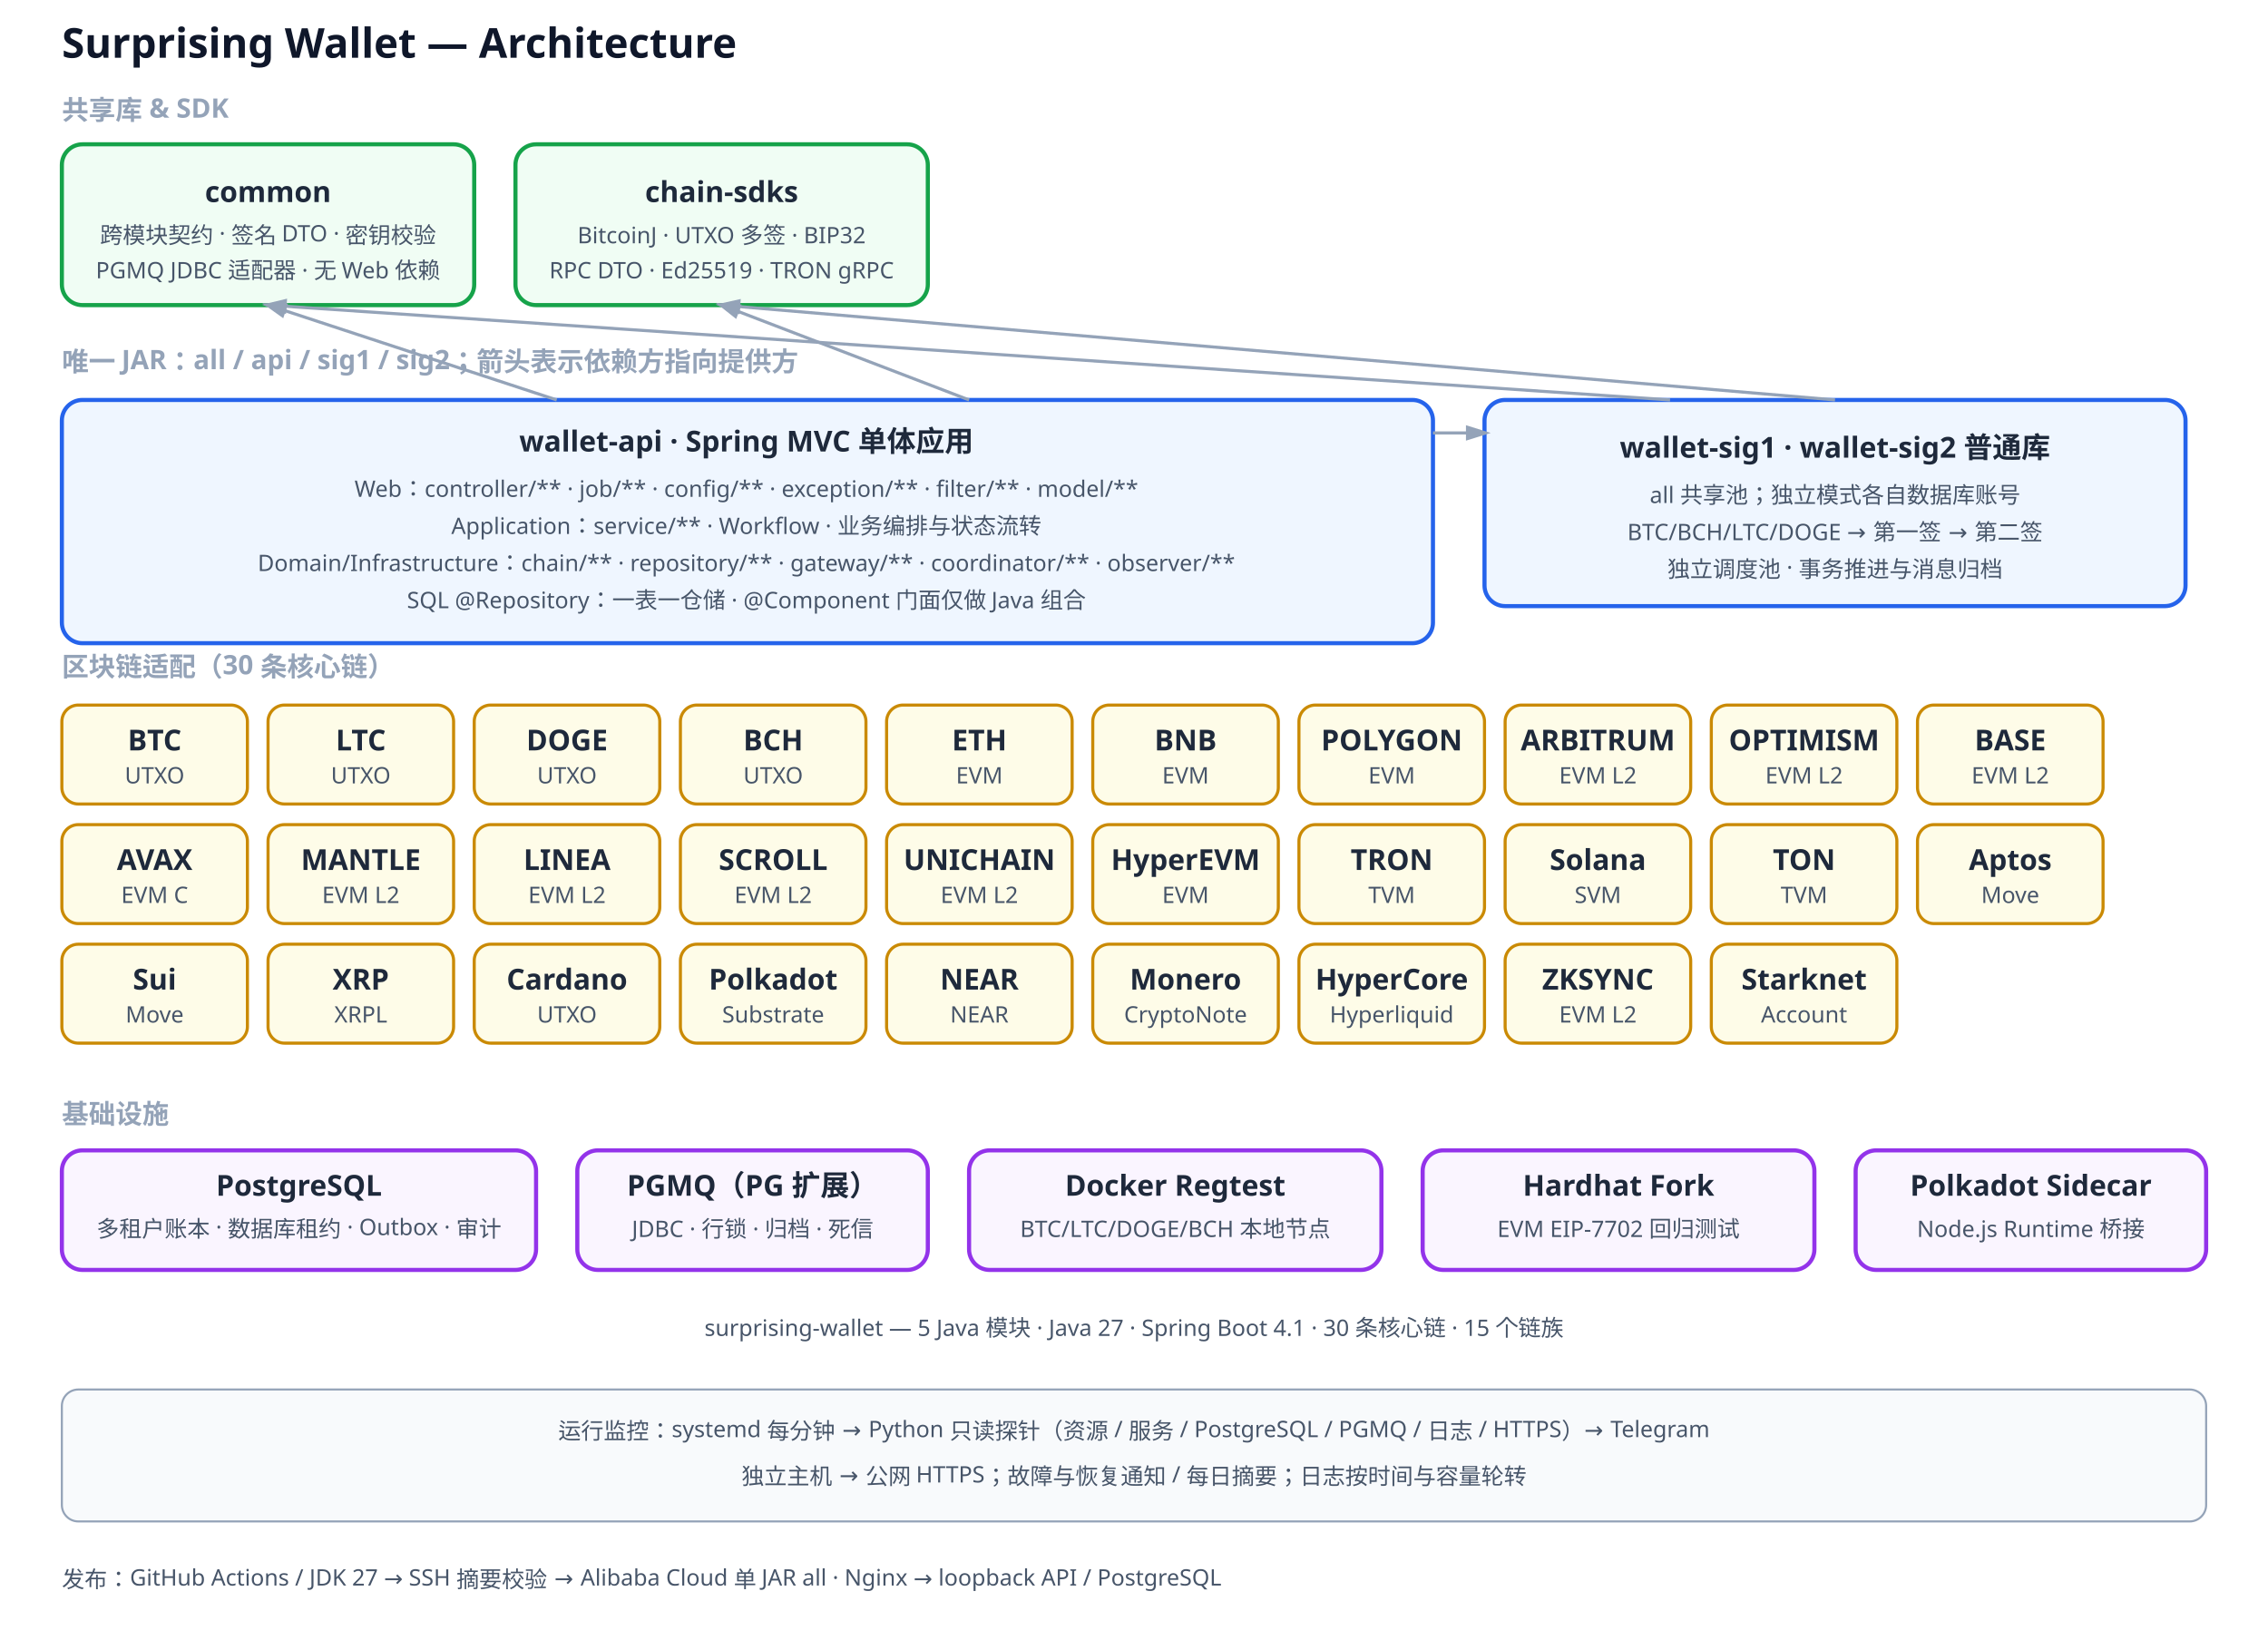
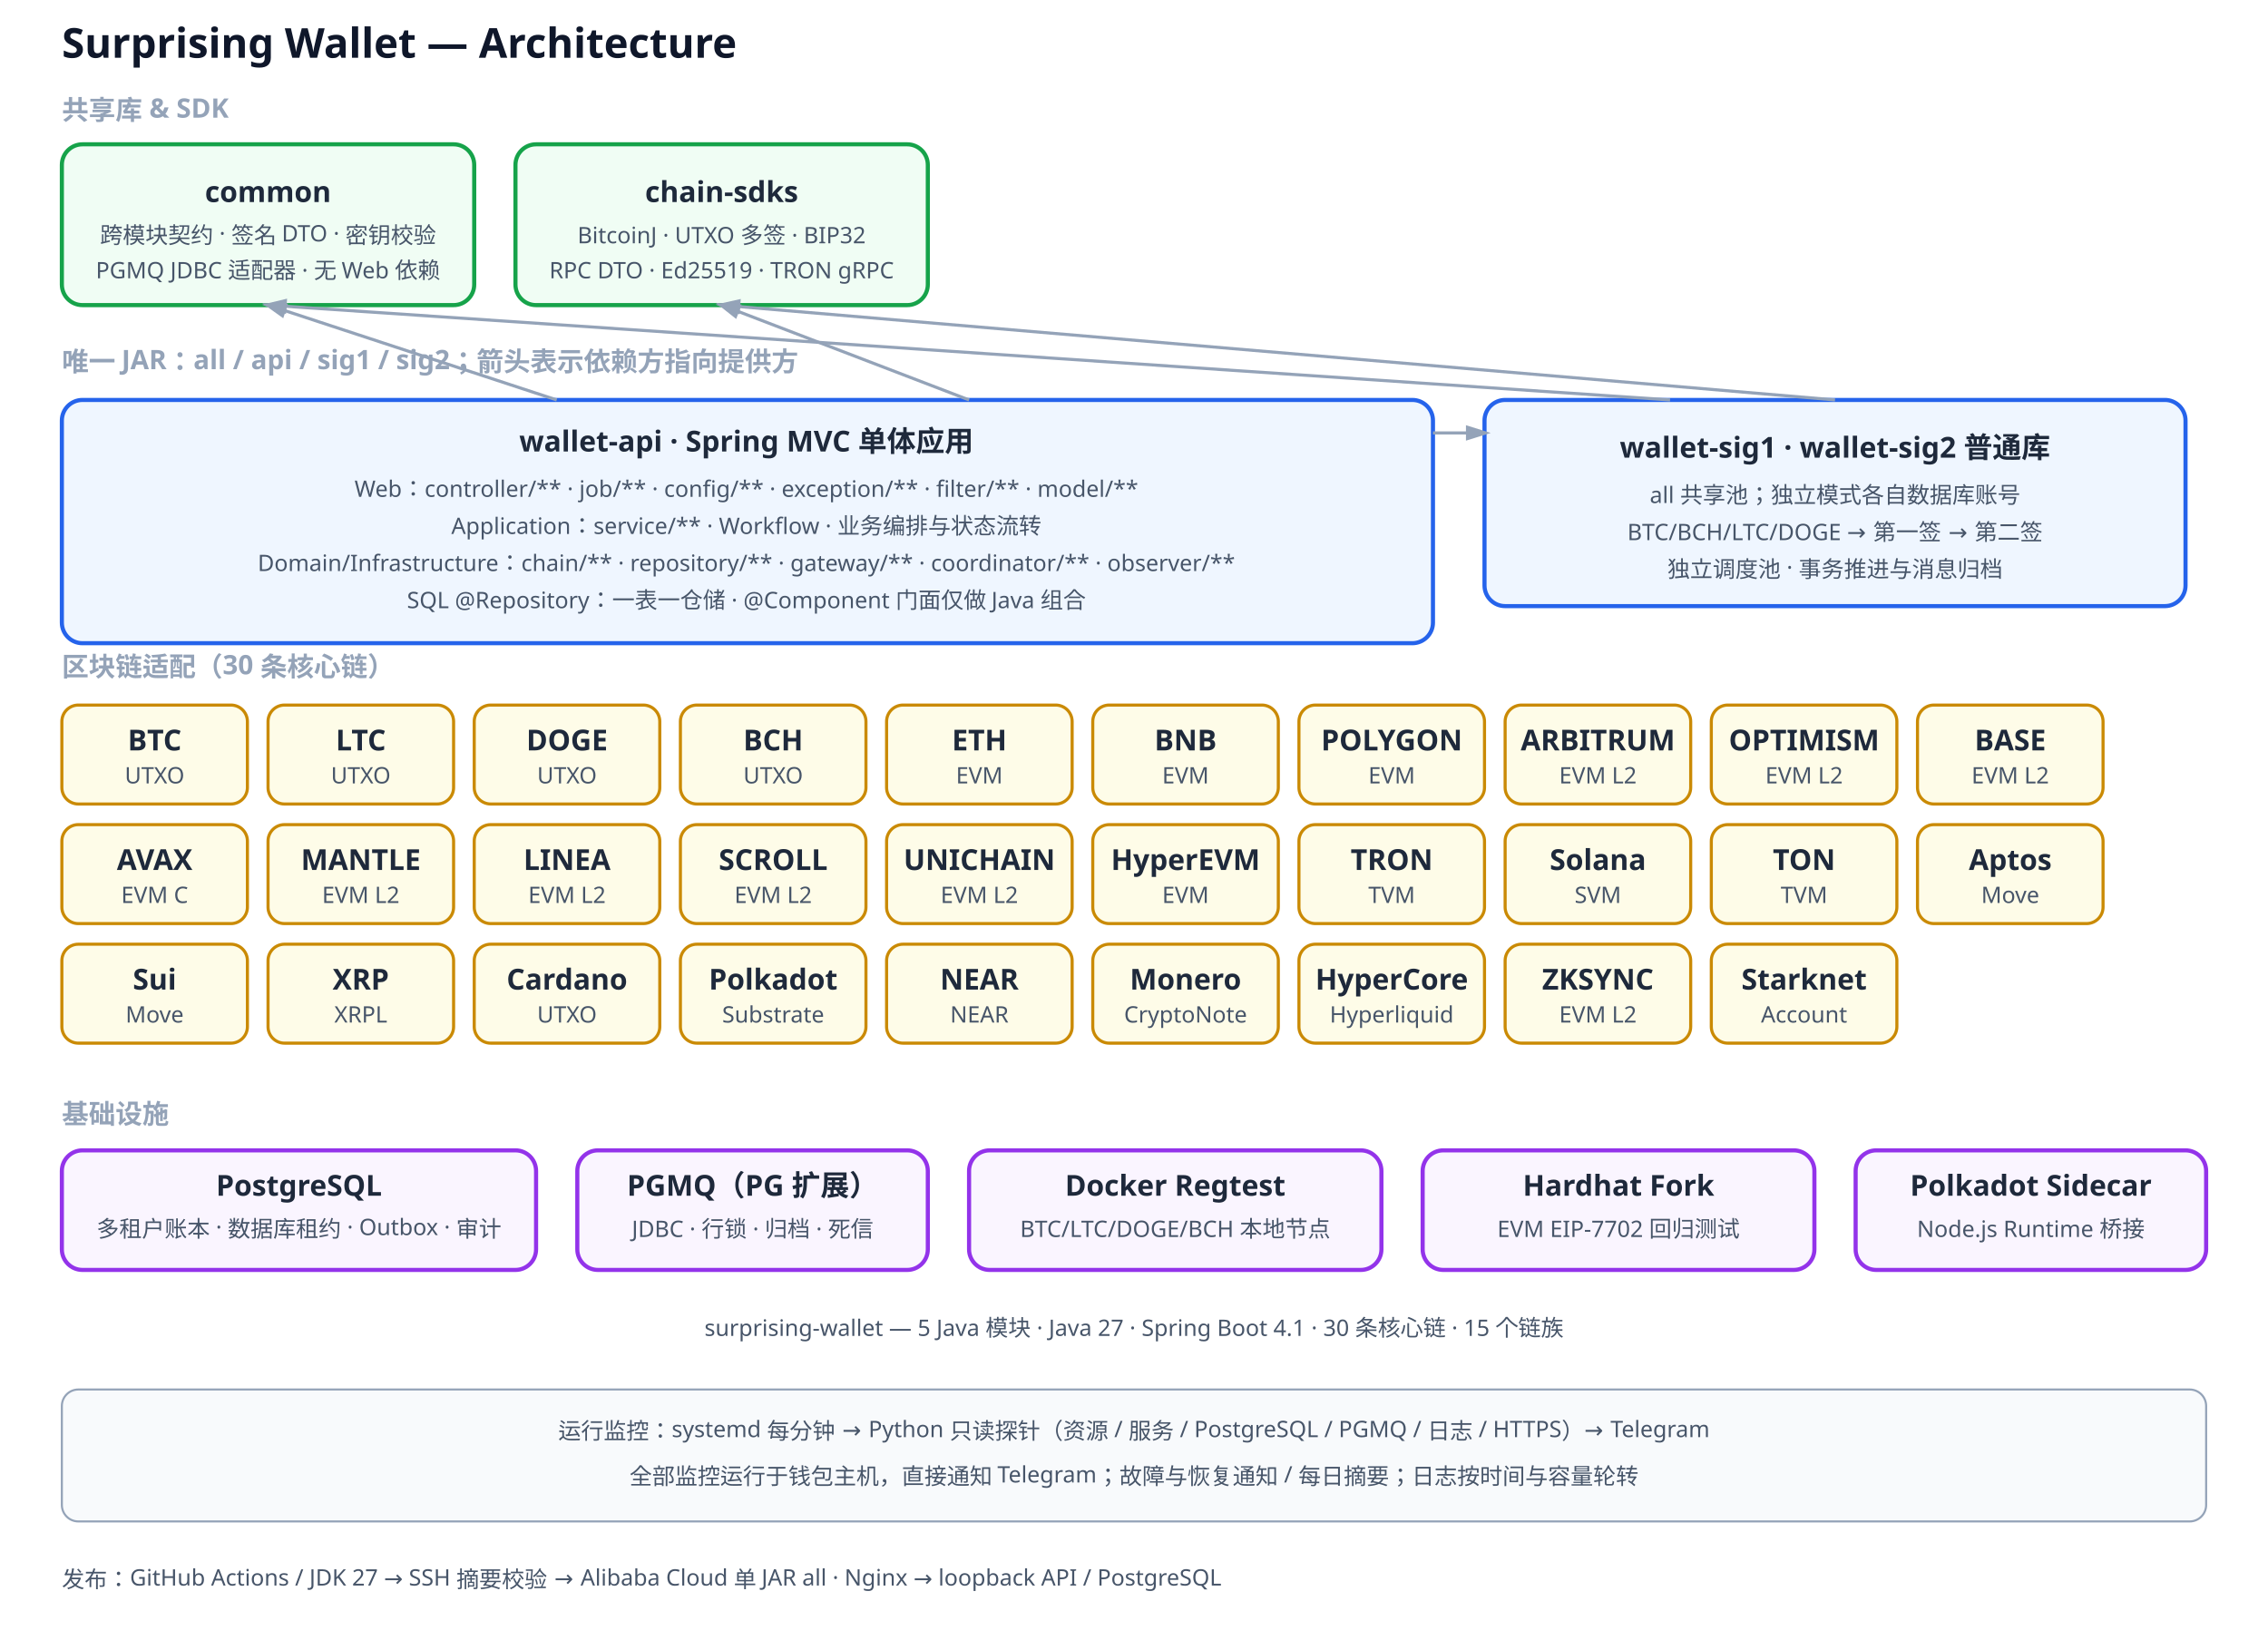
<svg xmlns="http://www.w3.org/2000/svg" width="1100" height="800" viewBox="0 0 1100 800">
  <style>
    .svc   { fill: #eff6ff; stroke: #2563eb; stroke-width: 2; rx: 10; }
    .lib   { fill: #f0fdf4; stroke: #16a34a; stroke-width: 2; rx: 10; }
    .chain { fill: #fefce8; stroke: #ca8a04; stroke-width: 1.5; rx: 8; }
    .infra { fill: #faf5ff; stroke: #9333ea; stroke-width: 2; rx: 10; }
    .label { font: 14px sans-serif; font-weight: 700; fill: #1e293b; }
    .desc  { font: 11px sans-serif; fill: #475569; }
    .title { font: 20px sans-serif; font-weight: 700; fill: #0f172a; }
    .sep   { font: 13px sans-serif; font-weight: 600; fill: #94a3b8; }
    .arrow { stroke: #94a3b8; stroke-width: 1.5; marker-end: url(#arr); }
  </style>
  <defs>
    <marker id="arr" markerWidth="8" markerHeight="8" refX="6" refY="2.5" orient="auto" markerUnits="strokeWidth">
      <path d="M0,0 L0,5 L8,2.5 z" fill="#94a3b8" />
    </marker>
  </defs>
  <text x="30" y="28" class="title">Surprising Wallet —  Architecture</text>
  <text x="30" y="58" class="sep"> 共享库 &amp; SDK</text>
  <rect x="30" y="70" width="200" height="78" class="lib" />
  <text x="130" y="98" text-anchor="middle" class="label">common</text>
  <text x="130" y="118" text-anchor="middle" class="desc">跨模块契约 · 签名 DTO · 密钥校验</text>
  <text x="130" y="135" text-anchor="middle" class="desc">PGMQ JDBC 适配器 · 无 Web 依赖</text>
  <rect x="250" y="70" width="200" height="78" class="lib" />
  <text x="350" y="98" text-anchor="middle" class="label">chain-sdks</text>
  <text x="350" y="118" text-anchor="middle" class="desc">BitcoinJ · UTXO 多签 · BIP32</text>
  <text x="350" y="135" text-anchor="middle" class="desc">RPC DTO · Ed25519 · TRON gRPC</text>
  <text x="30" y="180" class="sep"> 唯一 JAR：all / api / sig1 / sig2；箭头表示依赖方指向提供方</text>
  <rect x="30" y="194" width="665" height="118" class="svc" />
  <text x="362" y="219" text-anchor="middle" class="label">wallet-api · Spring MVC 单体应用</text>
  <text x="362" y="241" text-anchor="middle" class="desc">Web：controller/** · job/** · config/** · exception/** · filter/** · model/**</text>
  <text x="362" y="259" text-anchor="middle" class="desc">Application：service/** · Workflow · 业务编排与状态流转</text>
  <text x="362" y="277" text-anchor="middle" class="desc">Domain/Infrastructure：chain/** · repository/** · gateway/** · coordinator/** · observer/**</text>
  <text x="362" y="295" text-anchor="middle" class="desc">SQL @Repository：一表一仓储 · @Component 门面仅做 Java 组合</text>
  <rect x="720" y="194" width="340" height="100" class="svc" />
  <text x="890" y="222" text-anchor="middle" class="label">wallet-sig1 · wallet-sig2 普通库</text>
  <text x="890" y="244" text-anchor="middle" class="desc">all 共享池；独立模式各自数据库账号</text>
  <text x="890" y="262" text-anchor="middle" class="desc">BTC/BCH/LTC/DOGE → 第一签 → 第二签</text>
  <text x="890" y="280" text-anchor="middle" class="desc">独立调度池 · 事务推进与消息归档</text>
  <line x1="695" y1="210" x2="720" y2="210" class="arrow" />
  <line x1="270" y1="194" x2="130" y2="148" class="arrow" />
  <line x1="470" y1="194" x2="350" y2="148" class="arrow" />
  <line x1="810" y1="194" x2="130" y2="148" class="arrow" />
  <line x1="890" y1="194" x2="350" y2="148" class="arrow" />
  <text x="30" y="328" class="sep"> 区块链适配（30 条核心链）</text>
  <rect x="30" y="342" width="90" height="48" class="chain" />
  <text x="75" y="364" text-anchor="middle" class="label">BTC</text>
  <text x="75" y="380" text-anchor="middle" class="desc">UTXO</text>
  <rect x="130" y="342" width="90" height="48" class="chain" />
  <text x="175" y="364" text-anchor="middle" class="label">LTC</text>
  <text x="175" y="380" text-anchor="middle" class="desc">UTXO</text>
  <rect x="230" y="342" width="90" height="48" class="chain" />
  <text x="275" y="364" text-anchor="middle" class="label">DOGE</text>
  <text x="275" y="380" text-anchor="middle" class="desc">UTXO</text>
  <rect x="330" y="342" width="90" height="48" class="chain" />
  <text x="375" y="364" text-anchor="middle" class="label">BCH</text>
  <text x="375" y="380" text-anchor="middle" class="desc">UTXO</text>
  <rect x="430" y="342" width="90" height="48" class="chain" />
  <text x="475" y="364" text-anchor="middle" class="label">ETH</text>
  <text x="475" y="380" text-anchor="middle" class="desc">EVM</text>
  <rect x="530" y="342" width="90" height="48" class="chain" />
  <text x="575" y="364" text-anchor="middle" class="label">BNB</text>
  <text x="575" y="380" text-anchor="middle" class="desc">EVM</text>
  <rect x="630" y="342" width="90" height="48" class="chain" />
  <text x="675" y="364" text-anchor="middle" class="label">POLYGON</text>
  <text x="675" y="380" text-anchor="middle" class="desc">EVM</text>
  <rect x="730" y="342" width="90" height="48" class="chain" />
  <text x="775" y="364" text-anchor="middle" class="label">ARBITRUM</text>
  <text x="775" y="380" text-anchor="middle" class="desc">EVM L2</text>
  <rect x="830" y="342" width="90" height="48" class="chain" />
  <text x="875" y="364" text-anchor="middle" class="label">OPTIMISM</text>
  <text x="875" y="380" text-anchor="middle" class="desc">EVM L2</text>
  <rect x="930" y="342" width="90" height="48" class="chain" />
  <text x="975" y="364" text-anchor="middle" class="label">BASE</text>
  <text x="975" y="380" text-anchor="middle" class="desc">EVM L2</text>
  <rect x="30" y="400" width="90" height="48" class="chain" />
  <text x="75" y="422" text-anchor="middle" class="label">AVAX</text>
  <text x="75" y="438" text-anchor="middle" class="desc">EVM C</text>
  <rect x="130" y="400" width="90" height="48" class="chain" />
  <text x="175" y="422" text-anchor="middle" class="label">MANTLE</text>
  <text x="175" y="438" text-anchor="middle" class="desc">EVM L2</text>
  <rect x="230" y="400" width="90" height="48" class="chain" />
  <text x="275" y="422" text-anchor="middle" class="label">LINEA</text>
  <text x="275" y="438" text-anchor="middle" class="desc">EVM L2</text>
  <rect x="330" y="400" width="90" height="48" class="chain" />
  <text x="375" y="422" text-anchor="middle" class="label">SCROLL</text>
  <text x="375" y="438" text-anchor="middle" class="desc">EVM L2</text>
  <rect x="430" y="400" width="90" height="48" class="chain" />
  <text x="475" y="422" text-anchor="middle" class="label">UNICHAIN</text>
  <text x="475" y="438" text-anchor="middle" class="desc">EVM L2</text>
  <rect x="530" y="400" width="90" height="48" class="chain" />
  <text x="575" y="422" text-anchor="middle" class="label">HyperEVM</text>
  <text x="575" y="438" text-anchor="middle" class="desc">EVM</text>
  <rect x="630" y="400" width="90" height="48" class="chain" />
  <text x="675" y="422" text-anchor="middle" class="label">TRON</text>
  <text x="675" y="438" text-anchor="middle" class="desc">TVM</text>
  <rect x="730" y="400" width="90" height="48" class="chain" />
  <text x="775" y="422" text-anchor="middle" class="label">Solana</text>
  <text x="775" y="438" text-anchor="middle" class="desc">SVM</text>
  <rect x="830" y="400" width="90" height="48" class="chain" />
  <text x="875" y="422" text-anchor="middle" class="label">TON</text>
  <text x="875" y="438" text-anchor="middle" class="desc">TVM</text>
  <rect x="930" y="400" width="90" height="48" class="chain" />
  <text x="975" y="422" text-anchor="middle" class="label">Aptos</text>
  <text x="975" y="438" text-anchor="middle" class="desc">Move</text>
  <rect x="30" y="458" width="90" height="48" class="chain" />
  <text x="75" y="480" text-anchor="middle" class="label">Sui</text>
  <text x="75" y="496" text-anchor="middle" class="desc">Move</text>
  <rect x="130" y="458" width="90" height="48" class="chain" />
  <text x="175" y="480" text-anchor="middle" class="label">XRP</text>
  <text x="175" y="496" text-anchor="middle" class="desc">XRPL</text>
  <rect x="230" y="458" width="90" height="48" class="chain" />
  <text x="275" y="480" text-anchor="middle" class="label">Cardano</text>
  <text x="275" y="496" text-anchor="middle" class="desc">UTXO</text>
  <rect x="330" y="458" width="90" height="48" class="chain" />
  <text x="375" y="480" text-anchor="middle" class="label">Polkadot</text>
  <text x="375" y="496" text-anchor="middle" class="desc">Substrate</text>
  <rect x="430" y="458" width="90" height="48" class="chain" />
  <text x="475" y="480" text-anchor="middle" class="label">NEAR</text>
  <text x="475" y="496" text-anchor="middle" class="desc">NEAR</text>
  <rect x="530" y="458" width="90" height="48" class="chain" />
  <text x="575" y="480" text-anchor="middle" class="label">Monero</text>
  <text x="575" y="496" text-anchor="middle" class="desc">CryptoNote</text>
  <rect x="630" y="458" width="90" height="48" class="chain" />
  <text x="675" y="480" text-anchor="middle" class="label">HyperCore</text>
  <text x="675" y="496" text-anchor="middle" class="desc">Hyperliquid</text>
  <rect x="730" y="458" width="90" height="48" class="chain" />
  <text x="775" y="480" text-anchor="middle" class="label">ZKSYNC</text>
  <text x="775" y="496" text-anchor="middle" class="desc">EVM L2</text>
  <rect x="830" y="458" width="90" height="48" class="chain" />
  <text x="875" y="480" text-anchor="middle" class="label">Starknet</text>
  <text x="875" y="496" text-anchor="middle" class="desc">Account</text>
  <text x="30" y="545" class="sep"> 基础设施</text>
  <rect x="30" y="558" width="230" height="58" class="infra" />
  <text x="145" y="580" text-anchor="middle" class="label">PostgreSQL</text>
  <text x="145" y="600" text-anchor="middle" class="desc">多租户账本 · 数据库租约 · Outbox · 审计</text>
  <rect x="280" y="558" width="170" height="58" class="infra" />
  <text x="365" y="580" text-anchor="middle" class="label">PGMQ（PG 扩展）</text>
  <text x="365" y="600" text-anchor="middle" class="desc">JDBC · 行锁 · 归档 · 死信</text>
  <rect x="470" y="558" width="200" height="58" class="infra" />
  <text x="570" y="580" text-anchor="middle" class="label">Docker Regtest</text>
  <text x="570" y="600" text-anchor="middle" class="desc">BTC/LTC/DOGE/BCH 本地节点</text>
  <rect x="690" y="558" width="190" height="58" class="infra" />
  <text x="785" y="580" text-anchor="middle" class="label">Hardhat Fork</text>
  <text x="785" y="600" text-anchor="middle" class="desc">EVM EIP-7702 回归测试</text>
  <rect x="900" y="558" width="170" height="58" class="infra" />
  <text x="985" y="580" text-anchor="middle" class="label">Polkadot Sidecar</text>
  <text x="985" y="600" text-anchor="middle" class="desc">Node.js Runtime 桥接</text>
  <text x="550" y="648" text-anchor="middle" class="desc" fill="#94a3b8" font-size="11">surprising-wallet — 5 Java 模块 · Java 27 · Spring Boot 4.1 · 30 条核心链 · 15 个链族</text>
  <text x="30" y="770" class="desc">发布：GitHub Actions / JDK 27 → SSH 摘要校验 → Alibaba Cloud 单 JAR all · Nginx → loopback API / PostgreSQL</text>
  <rect x="30" y="674" width="1040" height="64" fill="#f8fafc" stroke="#94a3b8" rx="8" />
  <text x="550" y="698" text-anchor="middle" class="desc">运行监控：systemd 每分钟 → Python 只读探针（资源 / 服务 / PostgreSQL / PGMQ / 日志 / HTTPS）→ Telegram</text>
-   <text x="550" y="720" text-anchor="middle" class="desc">独立主机 → 公网 HTTPS；故障与恢复通知 / 每日摘要；日志按时间与容量轮转</text>
+   <text x="550" y="720" text-anchor="middle" class="desc">全部监控运行于钱包主机，直接通知 Telegram；故障与恢复通知 / 每日摘要；日志按时间与容量轮转</text>
</svg>
